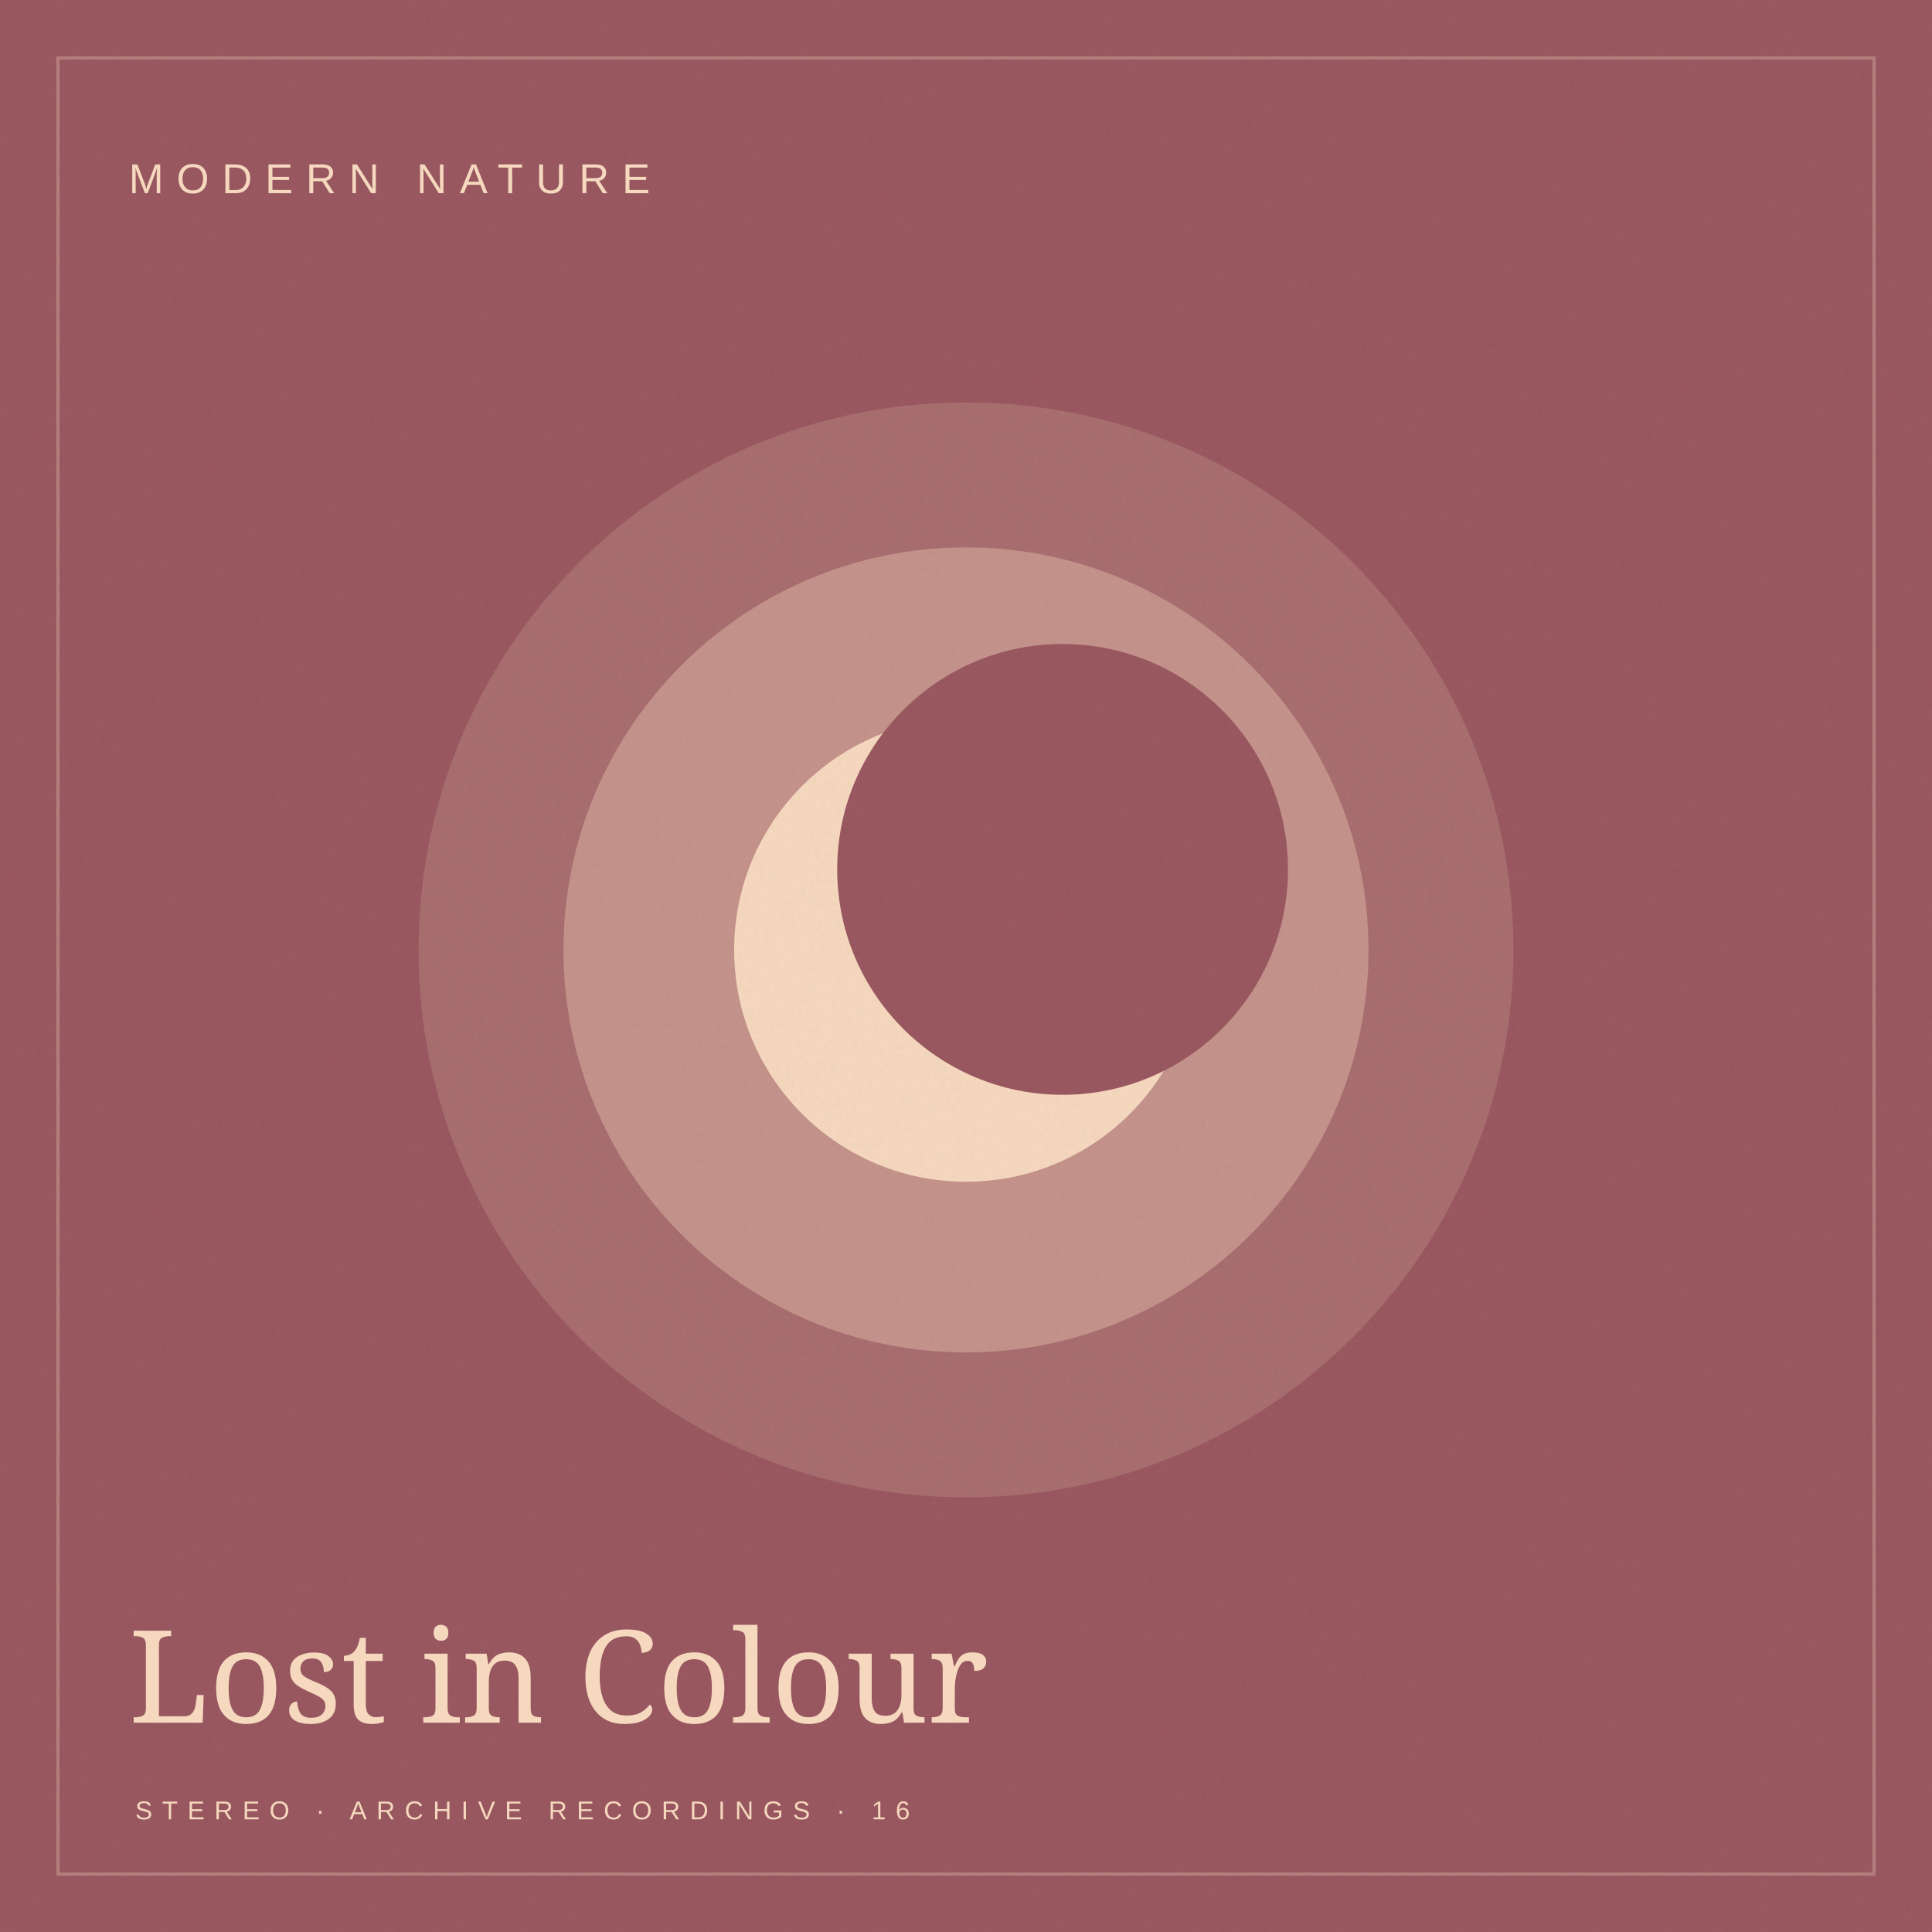
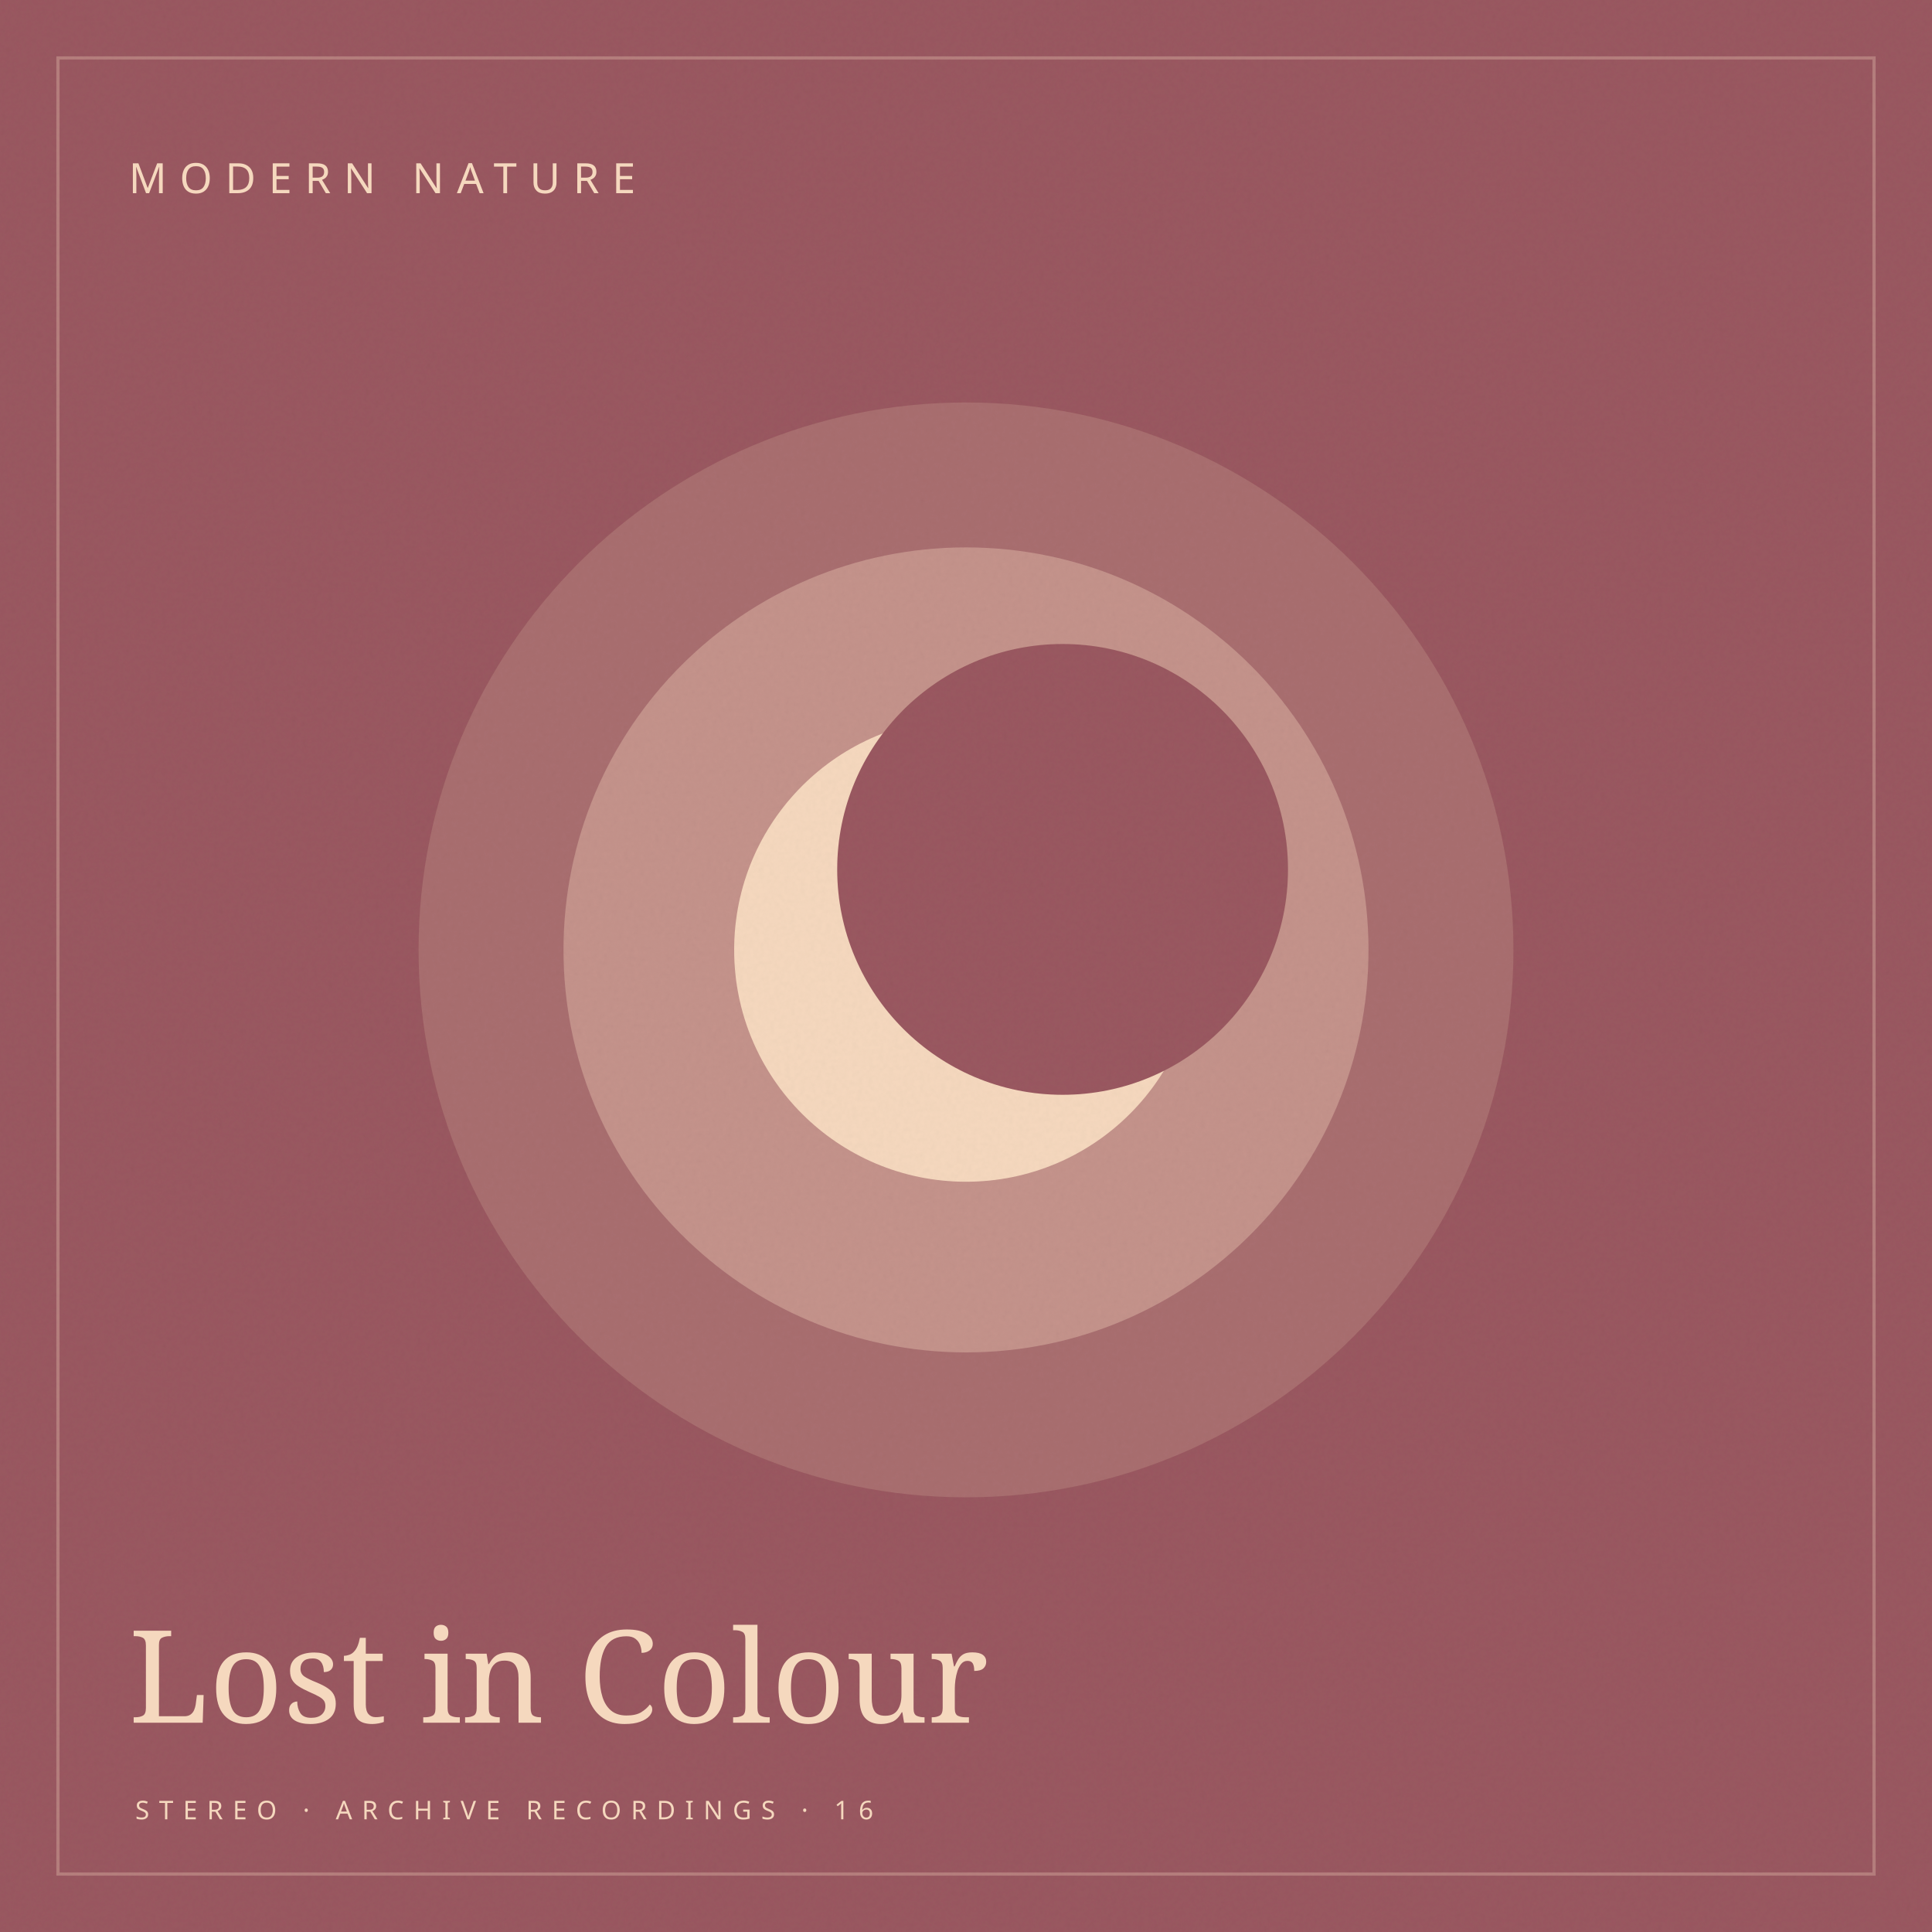
<svg xmlns="http://www.w3.org/2000/svg" width="1000" height="1000" viewBox="0 0 600 600">
  <defs>
    <filter id="grain">
      <feTurbulence type="fractalNoise" baseFrequency=".62" numOctaves="3" stitchTiles="stitch" />
      <feColorMatrix type="saturate" values="0" />
      <feComponentTransfer>
        <feFuncA type="linear" slope=".09" />
      </feComponentTransfer>
      <feBlend in="SourceGraphic" mode="multiply" />
    </filter>
  </defs>
  <rect width="600" height="600" fill="#9a5960" />
  <g filter="url(#grain)">
    <rect width="600" height="600" fill="#9a5960" />
    <circle cx="300" cy="295" r="170" fill="#f5d8be" opacity=".17" />
    <circle cx="300" cy="295" r="125" fill="#f5d8be" opacity=".35" />
    <circle cx="300" cy="295" r="72" fill="#f5d8be" />
    <circle cx="330" cy="270" r="70" fill="#9a5960" />
  </g>
-   <text x="40" y="60" fill="#f5d8be" font-family="Arial,sans-serif" font-size="13" letter-spacing="4">MODERN NATURE</text>
-   <text x="40" y="535" fill="#f5d8be" font-family="Georgia,serif" font-size="40">Lost in Colour</text>
-   <text x="42" y="565" fill="#f5d8be" font-family="Arial,sans-serif" font-size="8" letter-spacing="3">STEREO · ARCHIVE RECORDINGS · 16</text>
+   <text x="40" y="60" fill="#f5d8be" font-family="sans-serif" font-size="13" letter-spacing="4">MODERN NATURE</text>
+   <text x="40" y="535" fill="#f5d8be" font-family="serif" font-size="40">Lost in Colour</text>
+   <text x="42" y="565" fill="#f5d8be" font-family="sans-serif" font-size="8" letter-spacing="3">STEREO · ARCHIVE RECORDINGS · 16</text>
  <rect x="18" y="18" width="564" height="564" stroke="#f5d8be" opacity=".3" fill="none" />
</svg>
